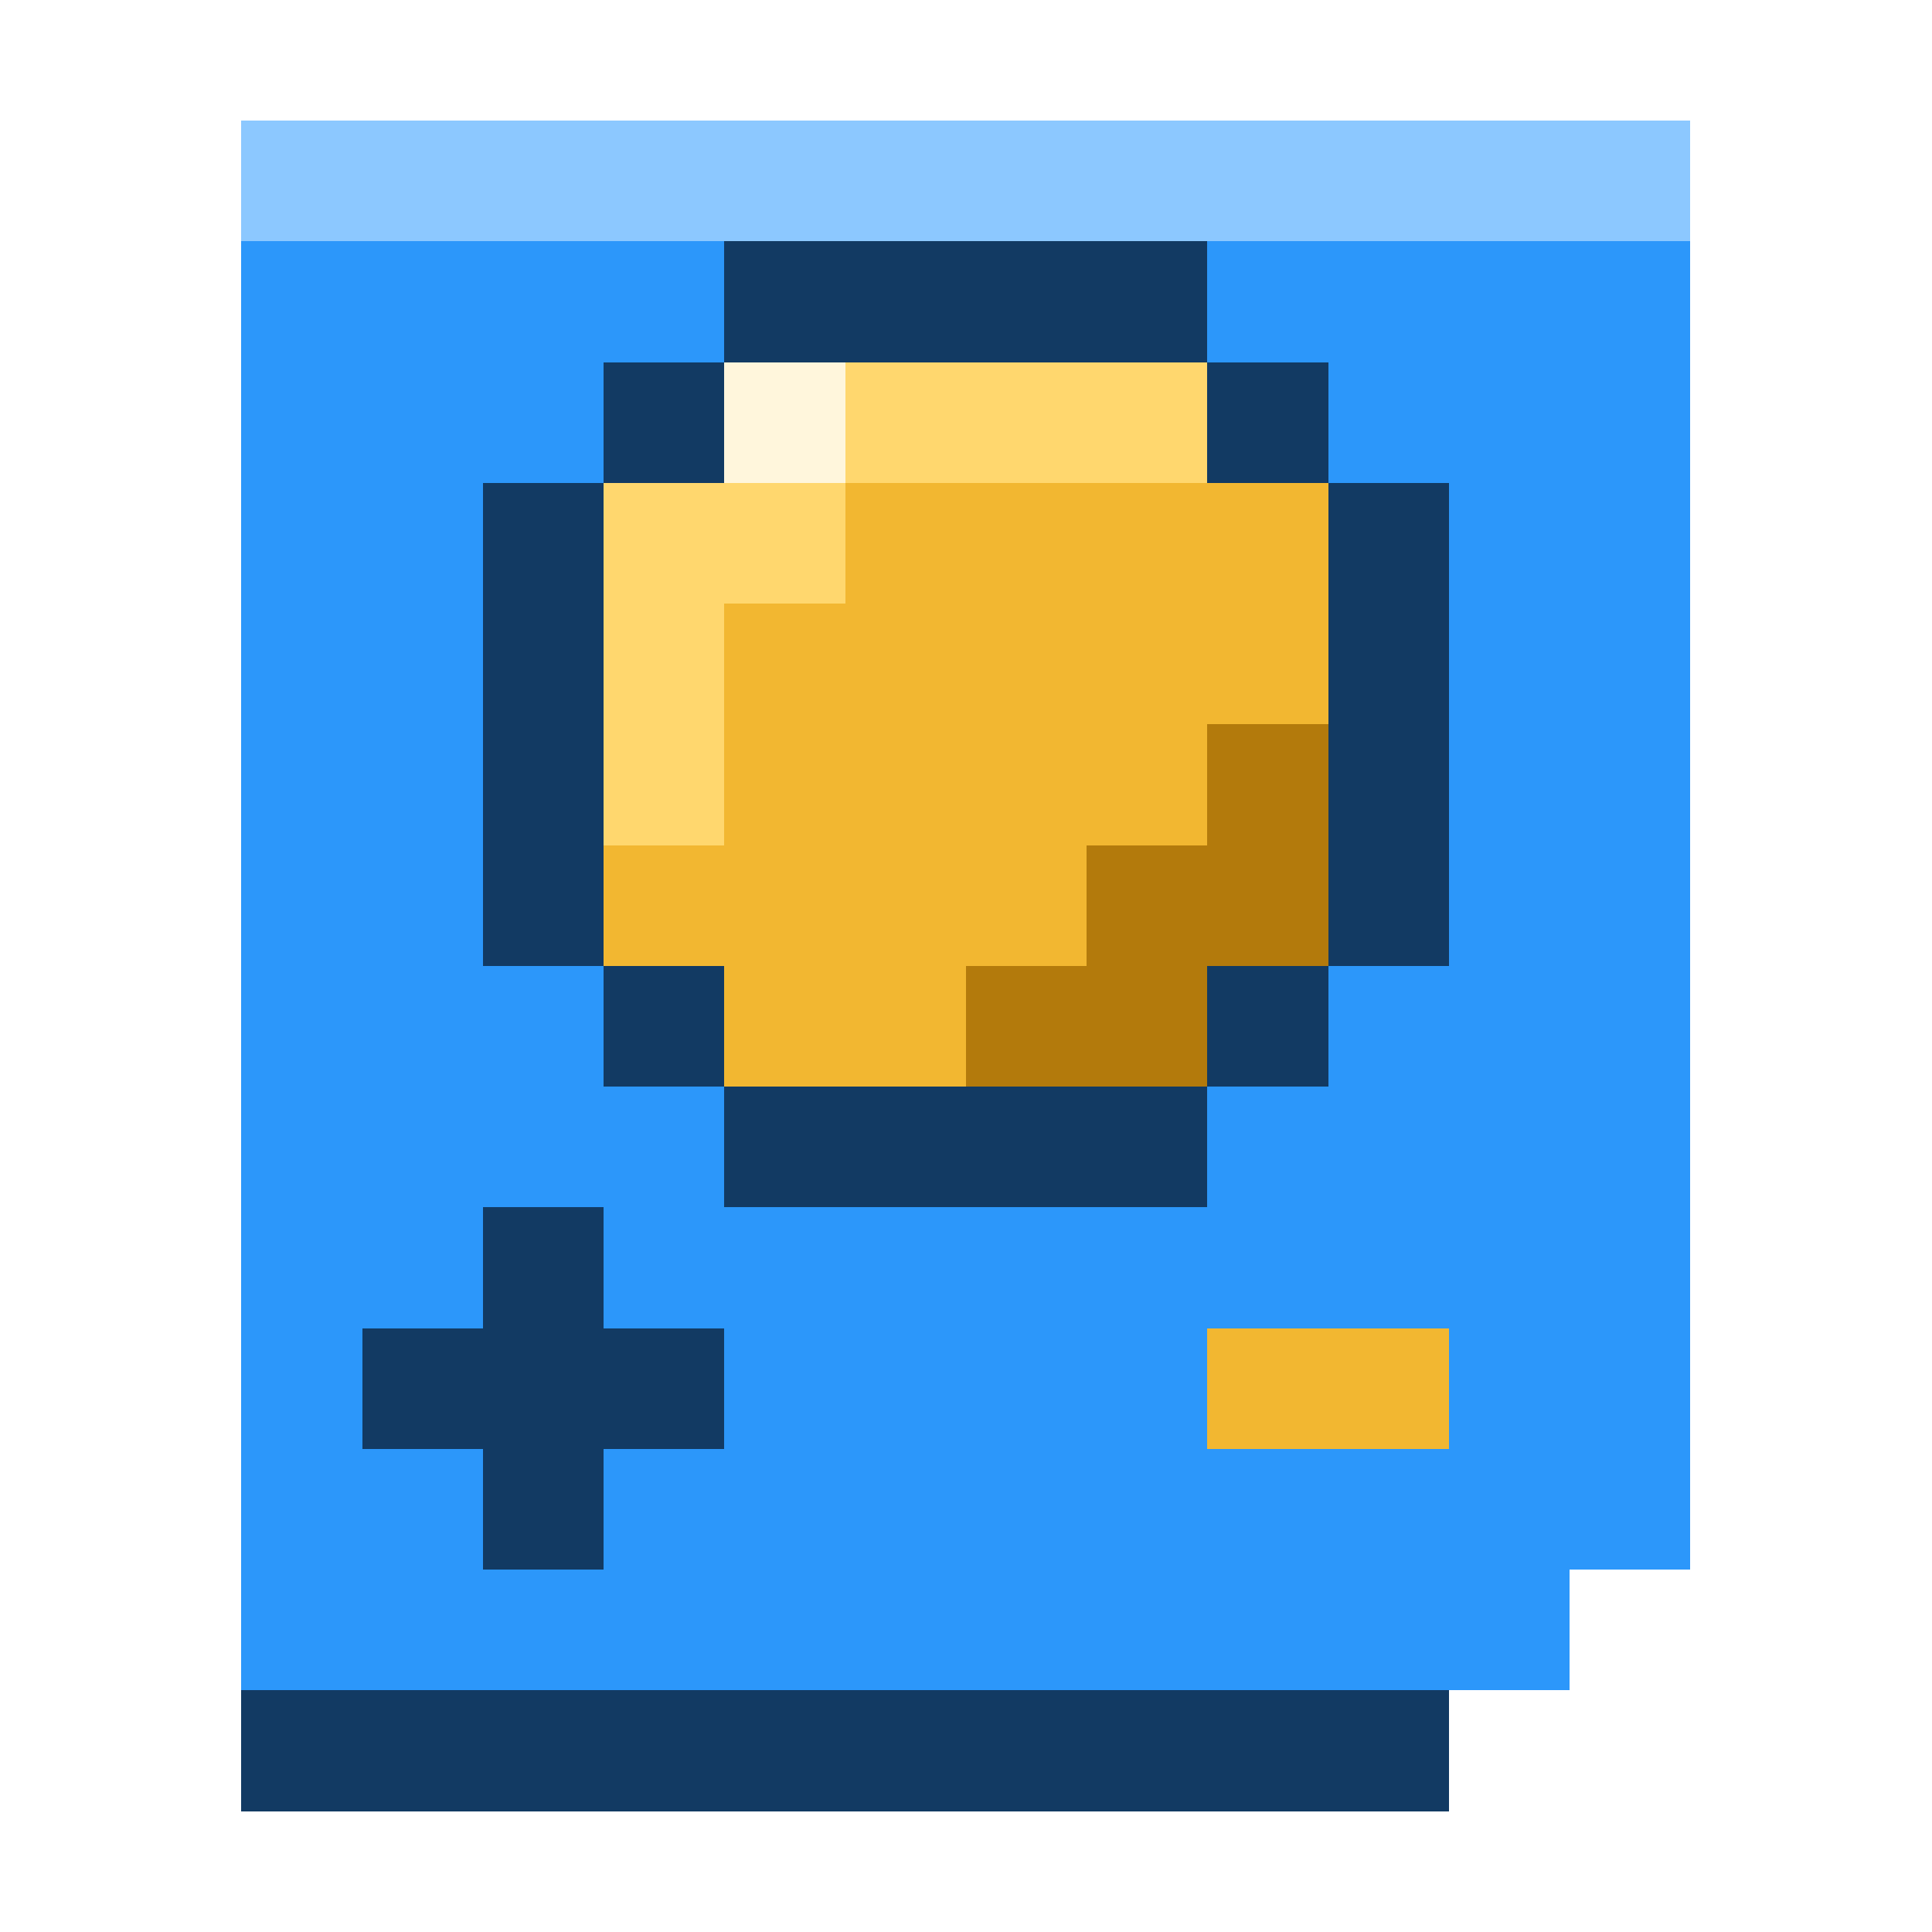
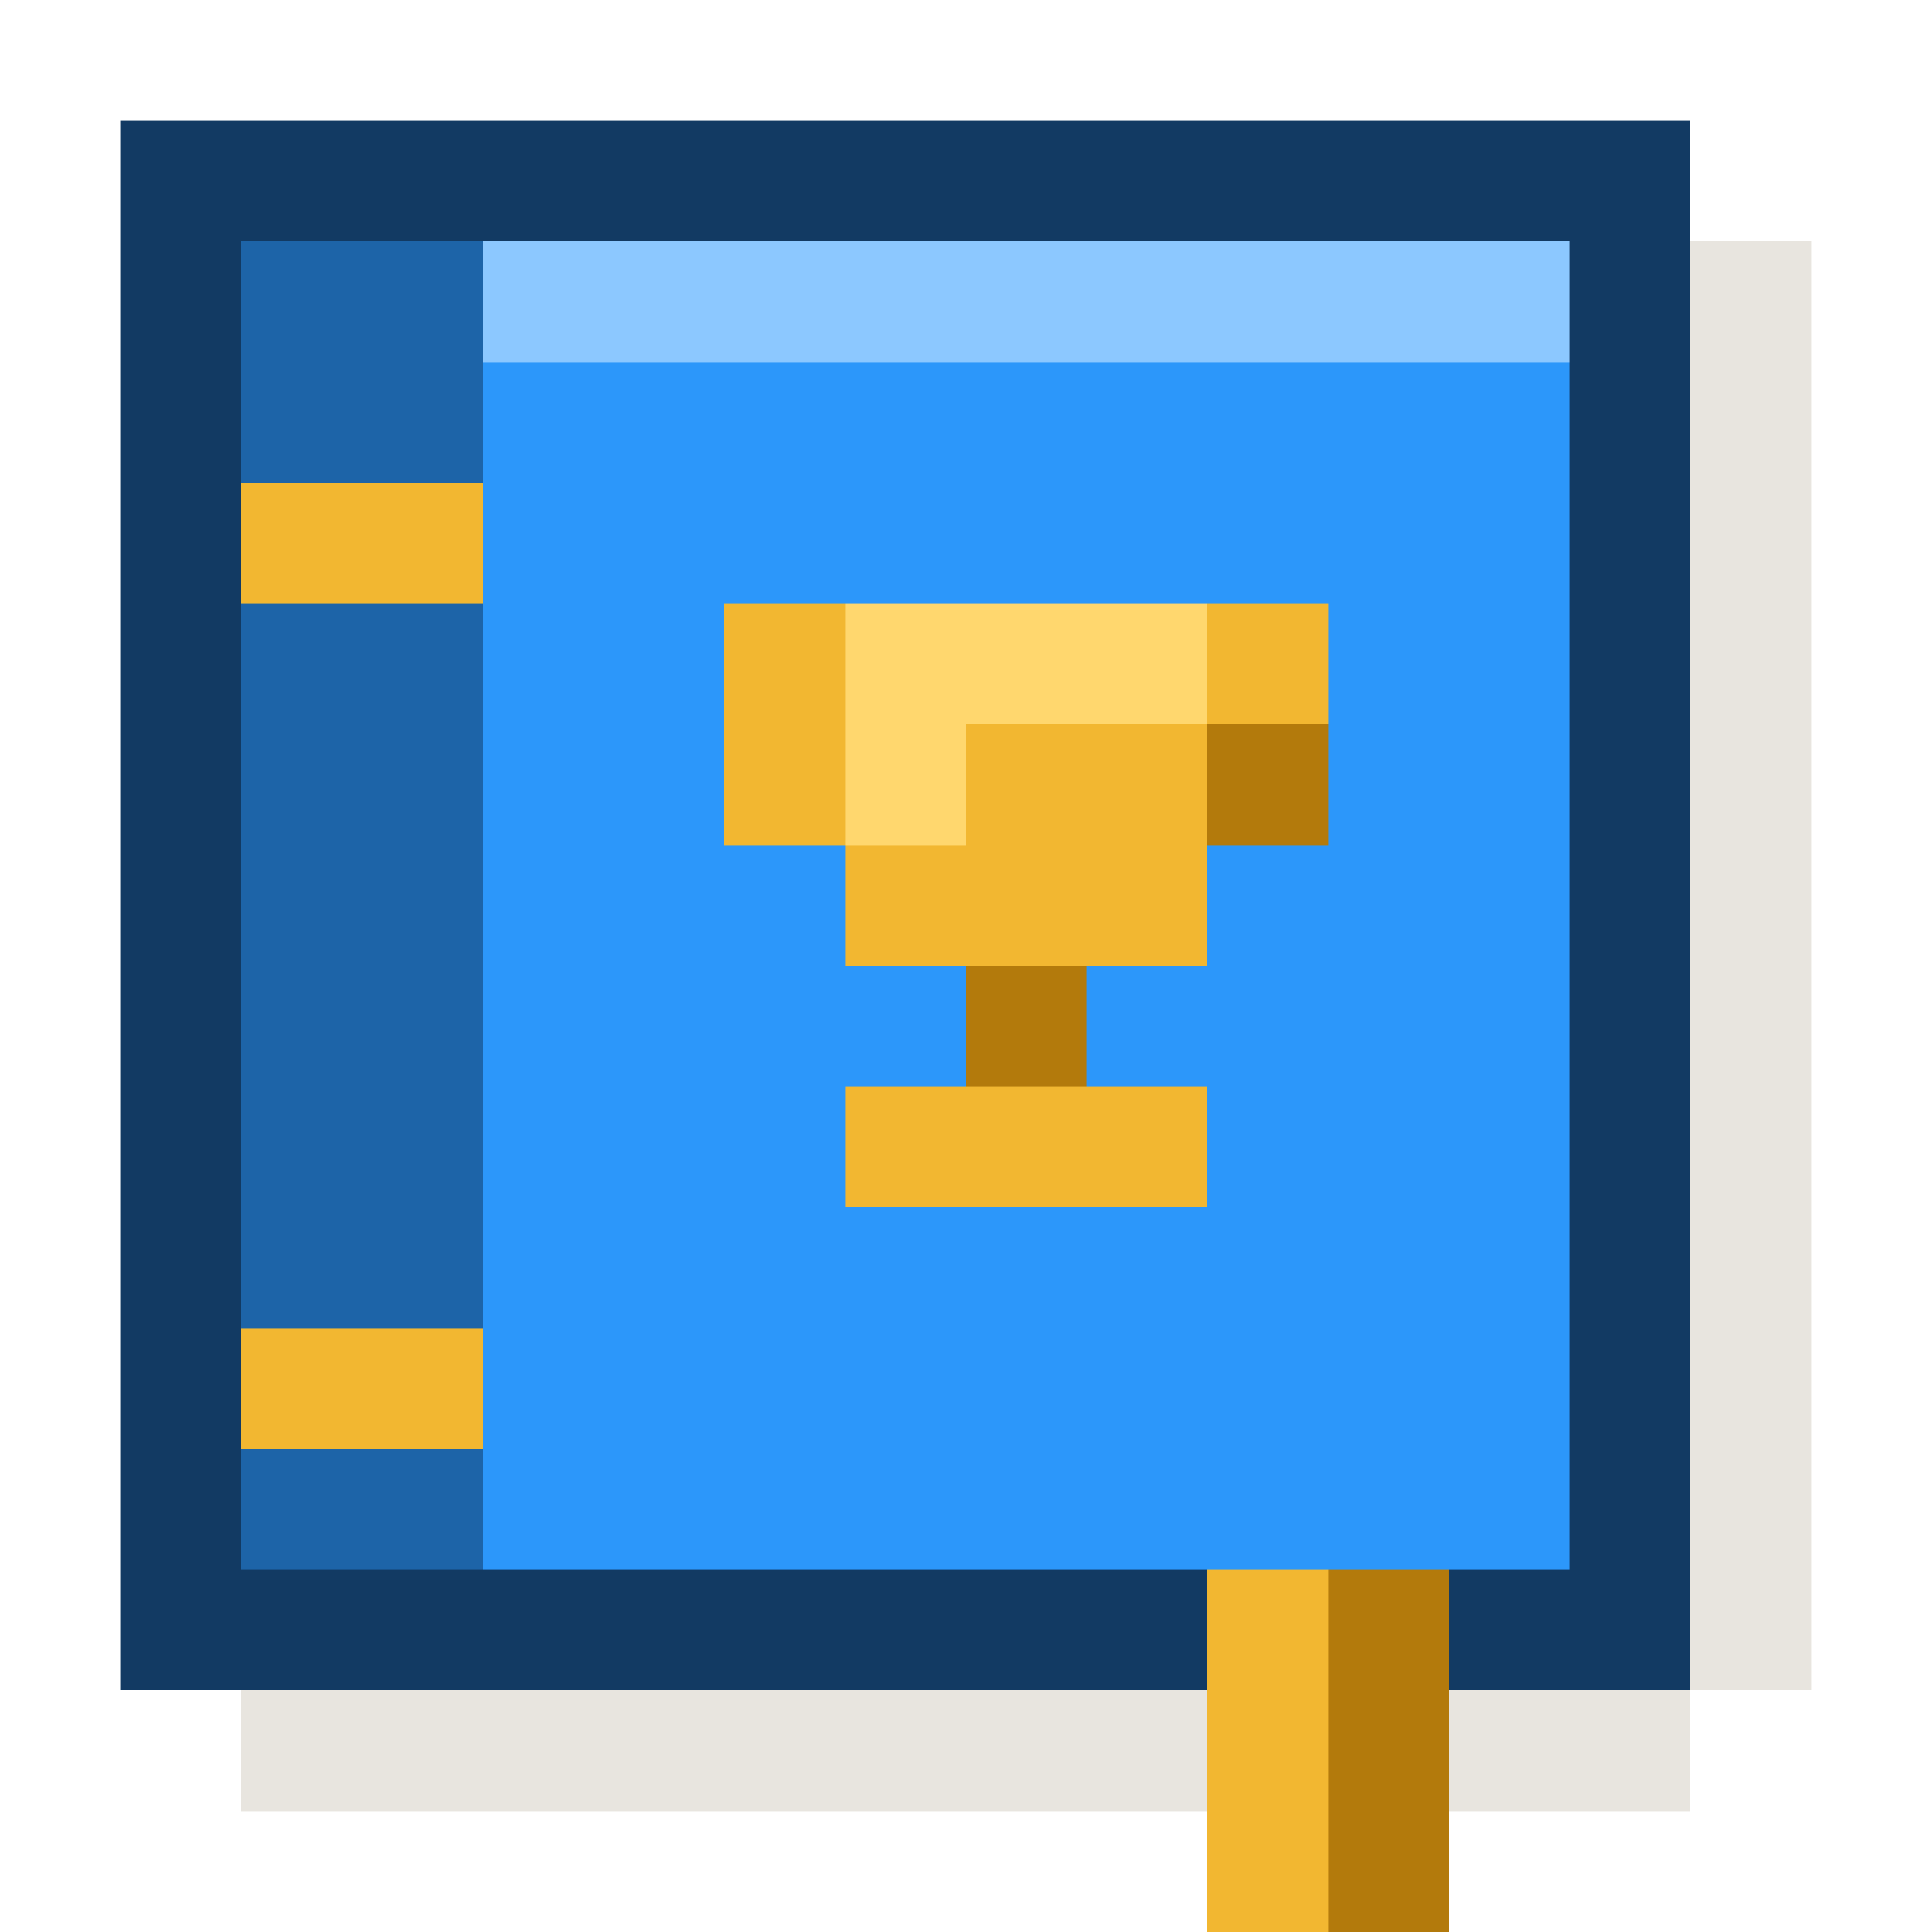
<svg xmlns="http://www.w3.org/2000/svg" viewBox="0 0 16 16" shape-rendering="crispEdges">
-   <rect x="2" y="1" width="1" height="1" fill="#8cc8ff" />
-   <rect x="3" y="1" width="1" height="1" fill="#8cc8ff" />
-   <rect x="4" y="1" width="1" height="1" fill="#8cc8ff" />
-   <rect x="5" y="1" width="1" height="1" fill="#8cc8ff" />
-   <rect x="6" y="1" width="1" height="1" fill="#8cc8ff" />
-   <rect x="7" y="1" width="1" height="1" fill="#8cc8ff" />
-   <rect x="8" y="1" width="1" height="1" fill="#8cc8ff" />
-   <rect x="9" y="1" width="1" height="1" fill="#8cc8ff" />
-   <rect x="10" y="1" width="1" height="1" fill="#8cc8ff" />
-   <rect x="11" y="1" width="1" height="1" fill="#8cc8ff" />
-   <rect x="12" y="1" width="1" height="1" fill="#8cc8ff" />
-   <rect x="13" y="1" width="1" height="1" fill="#8cc8ff" />
-   <rect x="2" y="2" width="1" height="1" fill="#2c97fa" />
-   <rect x="3" y="2" width="1" height="1" fill="#2c97fa" />
-   <rect x="4" y="2" width="1" height="1" fill="#2c97fa" />
-   <rect x="5" y="2" width="1" height="1" fill="#2c97fa" />
-   <rect x="6" y="2" width="1" height="1" fill="#123a63" />
-   <rect x="7" y="2" width="1" height="1" fill="#123a63" />
-   <rect x="8" y="2" width="1" height="1" fill="#123a63" />
-   <rect x="9" y="2" width="1" height="1" fill="#123a63" />
-   <rect x="10" y="2" width="1" height="1" fill="#2c97fa" />
-   <rect x="11" y="2" width="1" height="1" fill="#2c97fa" />
-   <rect x="12" y="2" width="1" height="1" fill="#2c97fa" />
-   <rect x="13" y="2" width="1" height="1" fill="#2c97fa" />
-   <rect x="2" y="3" width="1" height="1" fill="#2c97fa" />
-   <rect x="3" y="3" width="1" height="1" fill="#2c97fa" />
+   <rect x="1" y="1" width="1" height="1" fill="#123a63" />
+   <rect x="2" y="1" width="1" height="1" fill="#123a63" />
+   <rect x="3" y="1" width="1" height="1" fill="#123a63" />
+   <rect x="4" y="1" width="1" height="1" fill="#123a63" />
+   <rect x="5" y="1" width="1" height="1" fill="#123a63" />
+   <rect x="6" y="1" width="1" height="1" fill="#123a63" />
+   <rect x="7" y="1" width="1" height="1" fill="#123a63" />
+   <rect x="8" y="1" width="1" height="1" fill="#123a63" />
+   <rect x="9" y="1" width="1" height="1" fill="#123a63" />
+   <rect x="10" y="1" width="1" height="1" fill="#123a63" />
+   <rect x="11" y="1" width="1" height="1" fill="#123a63" />
+   <rect x="12" y="1" width="1" height="1" fill="#123a63" />
+   <rect x="13" y="1" width="1" height="1" fill="#123a63" />
+   <rect x="1" y="2" width="1" height="1" fill="#123a63" />
+   <rect x="2" y="2" width="1" height="1" fill="#1d64a8" />
+   <rect x="3" y="2" width="1" height="1" fill="#1d64a8" />
+   <rect x="4" y="2" width="1" height="1" fill="#8cc8ff" />
+   <rect x="5" y="2" width="1" height="1" fill="#8cc8ff" />
+   <rect x="6" y="2" width="1" height="1" fill="#8cc8ff" />
+   <rect x="7" y="2" width="1" height="1" fill="#8cc8ff" />
+   <rect x="8" y="2" width="1" height="1" fill="#8cc8ff" />
+   <rect x="9" y="2" width="1" height="1" fill="#8cc8ff" />
+   <rect x="10" y="2" width="1" height="1" fill="#8cc8ff" />
+   <rect x="11" y="2" width="1" height="1" fill="#8cc8ff" />
+   <rect x="12" y="2" width="1" height="1" fill="#8cc8ff" />
+   <rect x="13" y="2" width="1" height="1" fill="#123a63" />
+   <rect x="14" y="2" width="1" height="1" fill="#e8e5df" />
+   <rect x="1" y="3" width="1" height="1" fill="#123a63" />
+   <rect x="2" y="3" width="1" height="1" fill="#1d64a8" />
+   <rect x="3" y="3" width="1" height="1" fill="#1d64a8" />
  <rect x="4" y="3" width="1" height="1" fill="#2c97fa" />
-   <rect x="5" y="3" width="1" height="1" fill="#123a63" />
-   <rect x="6" y="3" width="1" height="1" fill="#fff6dc" />
-   <rect x="7" y="3" width="1" height="1" fill="#ffd76e" />
-   <rect x="8" y="3" width="1" height="1" fill="#ffd76e" />
-   <rect x="9" y="3" width="1" height="1" fill="#ffd76e" />
-   <rect x="10" y="3" width="1" height="1" fill="#123a63" />
+   <rect x="5" y="3" width="1" height="1" fill="#2c97fa" />
+   <rect x="6" y="3" width="1" height="1" fill="#2c97fa" />
+   <rect x="7" y="3" width="1" height="1" fill="#2c97fa" />
+   <rect x="8" y="3" width="1" height="1" fill="#2c97fa" />
+   <rect x="9" y="3" width="1" height="1" fill="#2c97fa" />
+   <rect x="10" y="3" width="1" height="1" fill="#2c97fa" />
  <rect x="11" y="3" width="1" height="1" fill="#2c97fa" />
  <rect x="12" y="3" width="1" height="1" fill="#2c97fa" />
-   <rect x="13" y="3" width="1" height="1" fill="#2c97fa" />
-   <rect x="2" y="4" width="1" height="1" fill="#2c97fa" />
-   <rect x="3" y="4" width="1" height="1" fill="#2c97fa" />
-   <rect x="4" y="4" width="1" height="1" fill="#123a63" />
-   <rect x="5" y="4" width="1" height="1" fill="#ffd76e" />
-   <rect x="6" y="4" width="1" height="1" fill="#ffd76e" />
-   <rect x="7" y="4" width="1" height="1" fill="#f2b731" />
-   <rect x="8" y="4" width="1" height="1" fill="#f2b731" />
-   <rect x="9" y="4" width="1" height="1" fill="#f2b731" />
-   <rect x="10" y="4" width="1" height="1" fill="#f2b731" />
-   <rect x="11" y="4" width="1" height="1" fill="#123a63" />
+   <rect x="13" y="3" width="1" height="1" fill="#123a63" />
+   <rect x="14" y="3" width="1" height="1" fill="#e8e5df" />
+   <rect x="1" y="4" width="1" height="1" fill="#123a63" />
+   <rect x="2" y="4" width="1" height="1" fill="#f2b731" />
+   <rect x="3" y="4" width="1" height="1" fill="#f2b731" />
+   <rect x="4" y="4" width="1" height="1" fill="#2c97fa" />
+   <rect x="5" y="4" width="1" height="1" fill="#2c97fa" />
+   <rect x="6" y="4" width="1" height="1" fill="#2c97fa" />
+   <rect x="7" y="4" width="1" height="1" fill="#2c97fa" />
+   <rect x="8" y="4" width="1" height="1" fill="#2c97fa" />
+   <rect x="9" y="4" width="1" height="1" fill="#2c97fa" />
+   <rect x="10" y="4" width="1" height="1" fill="#2c97fa" />
+   <rect x="11" y="4" width="1" height="1" fill="#2c97fa" />
  <rect x="12" y="4" width="1" height="1" fill="#2c97fa" />
-   <rect x="13" y="4" width="1" height="1" fill="#2c97fa" />
-   <rect x="2" y="5" width="1" height="1" fill="#2c97fa" />
-   <rect x="3" y="5" width="1" height="1" fill="#2c97fa" />
-   <rect x="4" y="5" width="1" height="1" fill="#123a63" />
-   <rect x="5" y="5" width="1" height="1" fill="#ffd76e" />
+   <rect x="13" y="4" width="1" height="1" fill="#123a63" />
+   <rect x="14" y="4" width="1" height="1" fill="#e8e5df" />
+   <rect x="1" y="5" width="1" height="1" fill="#123a63" />
+   <rect x="2" y="5" width="1" height="1" fill="#1d64a8" />
+   <rect x="3" y="5" width="1" height="1" fill="#1d64a8" />
+   <rect x="4" y="5" width="1" height="1" fill="#2c97fa" />
+   <rect x="5" y="5" width="1" height="1" fill="#2c97fa" />
  <rect x="6" y="5" width="1" height="1" fill="#f2b731" />
-   <rect x="7" y="5" width="1" height="1" fill="#f2b731" />
-   <rect x="8" y="5" width="1" height="1" fill="#f2b731" />
-   <rect x="9" y="5" width="1" height="1" fill="#f2b731" />
+   <rect x="7" y="5" width="1" height="1" fill="#ffd76e" />
+   <rect x="8" y="5" width="1" height="1" fill="#ffd76e" />
+   <rect x="9" y="5" width="1" height="1" fill="#ffd76e" />
  <rect x="10" y="5" width="1" height="1" fill="#f2b731" />
-   <rect x="11" y="5" width="1" height="1" fill="#123a63" />
+   <rect x="11" y="5" width="1" height="1" fill="#2c97fa" />
  <rect x="12" y="5" width="1" height="1" fill="#2c97fa" />
-   <rect x="13" y="5" width="1" height="1" fill="#2c97fa" />
-   <rect x="2" y="6" width="1" height="1" fill="#2c97fa" />
-   <rect x="3" y="6" width="1" height="1" fill="#2c97fa" />
-   <rect x="4" y="6" width="1" height="1" fill="#123a63" />
-   <rect x="5" y="6" width="1" height="1" fill="#ffd76e" />
+   <rect x="13" y="5" width="1" height="1" fill="#123a63" />
+   <rect x="14" y="5" width="1" height="1" fill="#e8e5df" />
+   <rect x="1" y="6" width="1" height="1" fill="#123a63" />
+   <rect x="2" y="6" width="1" height="1" fill="#1d64a8" />
+   <rect x="3" y="6" width="1" height="1" fill="#1d64a8" />
+   <rect x="4" y="6" width="1" height="1" fill="#2c97fa" />
+   <rect x="5" y="6" width="1" height="1" fill="#2c97fa" />
  <rect x="6" y="6" width="1" height="1" fill="#f2b731" />
-   <rect x="7" y="6" width="1" height="1" fill="#f2b731" />
+   <rect x="7" y="6" width="1" height="1" fill="#ffd76e" />
  <rect x="8" y="6" width="1" height="1" fill="#f2b731" />
  <rect x="9" y="6" width="1" height="1" fill="#f2b731" />
  <rect x="10" y="6" width="1" height="1" fill="#b37a0c" />
-   <rect x="11" y="6" width="1" height="1" fill="#123a63" />
+   <rect x="11" y="6" width="1" height="1" fill="#2c97fa" />
  <rect x="12" y="6" width="1" height="1" fill="#2c97fa" />
-   <rect x="13" y="6" width="1" height="1" fill="#2c97fa" />
-   <rect x="2" y="7" width="1" height="1" fill="#2c97fa" />
-   <rect x="3" y="7" width="1" height="1" fill="#2c97fa" />
-   <rect x="4" y="7" width="1" height="1" fill="#123a63" />
-   <rect x="5" y="7" width="1" height="1" fill="#f2b731" />
-   <rect x="6" y="7" width="1" height="1" fill="#f2b731" />
+   <rect x="13" y="6" width="1" height="1" fill="#123a63" />
+   <rect x="14" y="6" width="1" height="1" fill="#e8e5df" />
+   <rect x="1" y="7" width="1" height="1" fill="#123a63" />
+   <rect x="2" y="7" width="1" height="1" fill="#1d64a8" />
+   <rect x="3" y="7" width="1" height="1" fill="#1d64a8" />
+   <rect x="4" y="7" width="1" height="1" fill="#2c97fa" />
+   <rect x="5" y="7" width="1" height="1" fill="#2c97fa" />
+   <rect x="6" y="7" width="1" height="1" fill="#2c97fa" />
  <rect x="7" y="7" width="1" height="1" fill="#f2b731" />
  <rect x="8" y="7" width="1" height="1" fill="#f2b731" />
-   <rect x="9" y="7" width="1" height="1" fill="#b37a0c" />
-   <rect x="10" y="7" width="1" height="1" fill="#b37a0c" />
-   <rect x="11" y="7" width="1" height="1" fill="#123a63" />
+   <rect x="9" y="7" width="1" height="1" fill="#f2b731" />
+   <rect x="10" y="7" width="1" height="1" fill="#2c97fa" />
+   <rect x="11" y="7" width="1" height="1" fill="#2c97fa" />
  <rect x="12" y="7" width="1" height="1" fill="#2c97fa" />
-   <rect x="13" y="7" width="1" height="1" fill="#2c97fa" />
-   <rect x="2" y="8" width="1" height="1" fill="#2c97fa" />
-   <rect x="3" y="8" width="1" height="1" fill="#2c97fa" />
+   <rect x="13" y="7" width="1" height="1" fill="#123a63" />
+   <rect x="14" y="7" width="1" height="1" fill="#e8e5df" />
+   <rect x="1" y="8" width="1" height="1" fill="#123a63" />
+   <rect x="2" y="8" width="1" height="1" fill="#1d64a8" />
+   <rect x="3" y="8" width="1" height="1" fill="#1d64a8" />
  <rect x="4" y="8" width="1" height="1" fill="#2c97fa" />
-   <rect x="5" y="8" width="1" height="1" fill="#123a63" />
-   <rect x="6" y="8" width="1" height="1" fill="#f2b731" />
-   <rect x="7" y="8" width="1" height="1" fill="#f2b731" />
+   <rect x="5" y="8" width="1" height="1" fill="#2c97fa" />
+   <rect x="6" y="8" width="1" height="1" fill="#2c97fa" />
+   <rect x="7" y="8" width="1" height="1" fill="#2c97fa" />
  <rect x="8" y="8" width="1" height="1" fill="#b37a0c" />
-   <rect x="9" y="8" width="1" height="1" fill="#b37a0c" />
-   <rect x="10" y="8" width="1" height="1" fill="#123a63" />
+   <rect x="9" y="8" width="1" height="1" fill="#2c97fa" />
+   <rect x="10" y="8" width="1" height="1" fill="#2c97fa" />
  <rect x="11" y="8" width="1" height="1" fill="#2c97fa" />
  <rect x="12" y="8" width="1" height="1" fill="#2c97fa" />
-   <rect x="13" y="8" width="1" height="1" fill="#2c97fa" />
-   <rect x="2" y="9" width="1" height="1" fill="#2c97fa" />
-   <rect x="3" y="9" width="1" height="1" fill="#2c97fa" />
+   <rect x="13" y="8" width="1" height="1" fill="#123a63" />
+   <rect x="14" y="8" width="1" height="1" fill="#e8e5df" />
+   <rect x="1" y="9" width="1" height="1" fill="#123a63" />
+   <rect x="2" y="9" width="1" height="1" fill="#1d64a8" />
+   <rect x="3" y="9" width="1" height="1" fill="#1d64a8" />
  <rect x="4" y="9" width="1" height="1" fill="#2c97fa" />
  <rect x="5" y="9" width="1" height="1" fill="#2c97fa" />
-   <rect x="6" y="9" width="1" height="1" fill="#123a63" />
-   <rect x="7" y="9" width="1" height="1" fill="#123a63" />
-   <rect x="8" y="9" width="1" height="1" fill="#123a63" />
-   <rect x="9" y="9" width="1" height="1" fill="#123a63" />
+   <rect x="6" y="9" width="1" height="1" fill="#2c97fa" />
+   <rect x="7" y="9" width="1" height="1" fill="#f2b731" />
+   <rect x="8" y="9" width="1" height="1" fill="#f2b731" />
+   <rect x="9" y="9" width="1" height="1" fill="#f2b731" />
  <rect x="10" y="9" width="1" height="1" fill="#2c97fa" />
  <rect x="11" y="9" width="1" height="1" fill="#2c97fa" />
  <rect x="12" y="9" width="1" height="1" fill="#2c97fa" />
-   <rect x="13" y="9" width="1" height="1" fill="#2c97fa" />
-   <rect x="2" y="10" width="1" height="1" fill="#2c97fa" />
-   <rect x="3" y="10" width="1" height="1" fill="#2c97fa" />
-   <rect x="4" y="10" width="1" height="1" fill="#123a63" />
+   <rect x="13" y="9" width="1" height="1" fill="#123a63" />
+   <rect x="14" y="9" width="1" height="1" fill="#e8e5df" />
+   <rect x="1" y="10" width="1" height="1" fill="#123a63" />
+   <rect x="2" y="10" width="1" height="1" fill="#1d64a8" />
+   <rect x="3" y="10" width="1" height="1" fill="#1d64a8" />
+   <rect x="4" y="10" width="1" height="1" fill="#2c97fa" />
  <rect x="5" y="10" width="1" height="1" fill="#2c97fa" />
  <rect x="6" y="10" width="1" height="1" fill="#2c97fa" />
  <rect x="7" y="10" width="1" height="1" fill="#2c97fa" />
  <rect x="8" y="10" width="1" height="1" fill="#2c97fa" />
  <rect x="9" y="10" width="1" height="1" fill="#2c97fa" />
  <rect x="10" y="10" width="1" height="1" fill="#2c97fa" />
  <rect x="11" y="10" width="1" height="1" fill="#2c97fa" />
  <rect x="12" y="10" width="1" height="1" fill="#2c97fa" />
-   <rect x="13" y="10" width="1" height="1" fill="#2c97fa" />
-   <rect x="2" y="11" width="1" height="1" fill="#2c97fa" />
-   <rect x="3" y="11" width="1" height="1" fill="#123a63" />
-   <rect x="4" y="11" width="1" height="1" fill="#123a63" />
-   <rect x="5" y="11" width="1" height="1" fill="#123a63" />
+   <rect x="13" y="10" width="1" height="1" fill="#123a63" />
+   <rect x="14" y="10" width="1" height="1" fill="#e8e5df" />
+   <rect x="1" y="11" width="1" height="1" fill="#123a63" />
+   <rect x="2" y="11" width="1" height="1" fill="#f2b731" />
+   <rect x="3" y="11" width="1" height="1" fill="#f2b731" />
+   <rect x="4" y="11" width="1" height="1" fill="#2c97fa" />
+   <rect x="5" y="11" width="1" height="1" fill="#2c97fa" />
  <rect x="6" y="11" width="1" height="1" fill="#2c97fa" />
  <rect x="7" y="11" width="1" height="1" fill="#2c97fa" />
  <rect x="8" y="11" width="1" height="1" fill="#2c97fa" />
  <rect x="9" y="11" width="1" height="1" fill="#2c97fa" />
-   <rect x="10" y="11" width="1" height="1" fill="#f2b731" />
-   <rect x="11" y="11" width="1" height="1" fill="#f2b731" />
+   <rect x="10" y="11" width="1" height="1" fill="#2c97fa" />
+   <rect x="11" y="11" width="1" height="1" fill="#2c97fa" />
  <rect x="12" y="11" width="1" height="1" fill="#2c97fa" />
-   <rect x="13" y="11" width="1" height="1" fill="#2c97fa" />
-   <rect x="2" y="12" width="1" height="1" fill="#2c97fa" />
-   <rect x="3" y="12" width="1" height="1" fill="#2c97fa" />
-   <rect x="4" y="12" width="1" height="1" fill="#123a63" />
+   <rect x="13" y="11" width="1" height="1" fill="#123a63" />
+   <rect x="14" y="11" width="1" height="1" fill="#e8e5df" />
+   <rect x="1" y="12" width="1" height="1" fill="#123a63" />
+   <rect x="2" y="12" width="1" height="1" fill="#1d64a8" />
+   <rect x="3" y="12" width="1" height="1" fill="#1d64a8" />
+   <rect x="4" y="12" width="1" height="1" fill="#2c97fa" />
  <rect x="5" y="12" width="1" height="1" fill="#2c97fa" />
  <rect x="6" y="12" width="1" height="1" fill="#2c97fa" />
  <rect x="7" y="12" width="1" height="1" fill="#2c97fa" />
  <rect x="8" y="12" width="1" height="1" fill="#2c97fa" />
  <rect x="9" y="12" width="1" height="1" fill="#2c97fa" />
  <rect x="10" y="12" width="1" height="1" fill="#2c97fa" />
  <rect x="11" y="12" width="1" height="1" fill="#2c97fa" />
  <rect x="12" y="12" width="1" height="1" fill="#2c97fa" />
-   <rect x="13" y="12" width="1" height="1" fill="#2c97fa" />
-   <rect x="2" y="13" width="1" height="1" fill="#2c97fa" />
-   <rect x="3" y="13" width="1" height="1" fill="#2c97fa" />
-   <rect x="4" y="13" width="1" height="1" fill="#2c97fa" />
-   <rect x="5" y="13" width="1" height="1" fill="#2c97fa" />
-   <rect x="6" y="13" width="1" height="1" fill="#2c97fa" />
-   <rect x="7" y="13" width="1" height="1" fill="#2c97fa" />
-   <rect x="8" y="13" width="1" height="1" fill="#2c97fa" />
-   <rect x="9" y="13" width="1" height="1" fill="#2c97fa" />
-   <rect x="10" y="13" width="1" height="1" fill="#2c97fa" />
-   <rect x="11" y="13" width="1" height="1" fill="#2c97fa" />
-   <rect x="12" y="13" width="1" height="1" fill="#2c97fa" />
-   <rect x="2" y="14" width="1" height="1" fill="#123a63" />
-   <rect x="3" y="14" width="1" height="1" fill="#123a63" />
-   <rect x="4" y="14" width="1" height="1" fill="#123a63" />
-   <rect x="5" y="14" width="1" height="1" fill="#123a63" />
-   <rect x="6" y="14" width="1" height="1" fill="#123a63" />
-   <rect x="7" y="14" width="1" height="1" fill="#123a63" />
-   <rect x="8" y="14" width="1" height="1" fill="#123a63" />
-   <rect x="9" y="14" width="1" height="1" fill="#123a63" />
-   <rect x="10" y="14" width="1" height="1" fill="#123a63" />
-   <rect x="11" y="14" width="1" height="1" fill="#123a63" />
+   <rect x="13" y="12" width="1" height="1" fill="#123a63" />
+   <rect x="14" y="12" width="1" height="1" fill="#e8e5df" />
+   <rect x="1" y="13" width="1" height="1" fill="#123a63" />
+   <rect x="2" y="13" width="1" height="1" fill="#123a63" />
+   <rect x="3" y="13" width="1" height="1" fill="#123a63" />
+   <rect x="4" y="13" width="1" height="1" fill="#123a63" />
+   <rect x="5" y="13" width="1" height="1" fill="#123a63" />
+   <rect x="6" y="13" width="1" height="1" fill="#123a63" />
+   <rect x="7" y="13" width="1" height="1" fill="#123a63" />
+   <rect x="8" y="13" width="1" height="1" fill="#123a63" />
+   <rect x="9" y="13" width="1" height="1" fill="#123a63" />
+   <rect x="10" y="13" width="1" height="1" fill="#f2b731" />
+   <rect x="11" y="13" width="1" height="1" fill="#b37a0c" />
+   <rect x="12" y="13" width="1" height="1" fill="#123a63" />
+   <rect x="13" y="13" width="1" height="1" fill="#123a63" />
+   <rect x="14" y="13" width="1" height="1" fill="#e8e5df" />
+   <rect x="2" y="14" width="1" height="1" fill="#e8e5df" />
+   <rect x="3" y="14" width="1" height="1" fill="#e8e5df" />
+   <rect x="4" y="14" width="1" height="1" fill="#e8e5df" />
+   <rect x="5" y="14" width="1" height="1" fill="#e8e5df" />
+   <rect x="6" y="14" width="1" height="1" fill="#e8e5df" />
+   <rect x="7" y="14" width="1" height="1" fill="#e8e5df" />
+   <rect x="8" y="14" width="1" height="1" fill="#e8e5df" />
+   <rect x="9" y="14" width="1" height="1" fill="#e8e5df" />
+   <rect x="10" y="14" width="1" height="1" fill="#f2b731" />
+   <rect x="11" y="14" width="1" height="1" fill="#b37a0c" />
+   <rect x="12" y="14" width="1" height="1" fill="#e8e5df" />
+   <rect x="13" y="14" width="1" height="1" fill="#e8e5df" />
+   <rect x="10" y="15" width="1" height="1" fill="#f2b731" />
+   <rect x="11" y="15" width="1" height="1" fill="#b37a0c" />
</svg>
